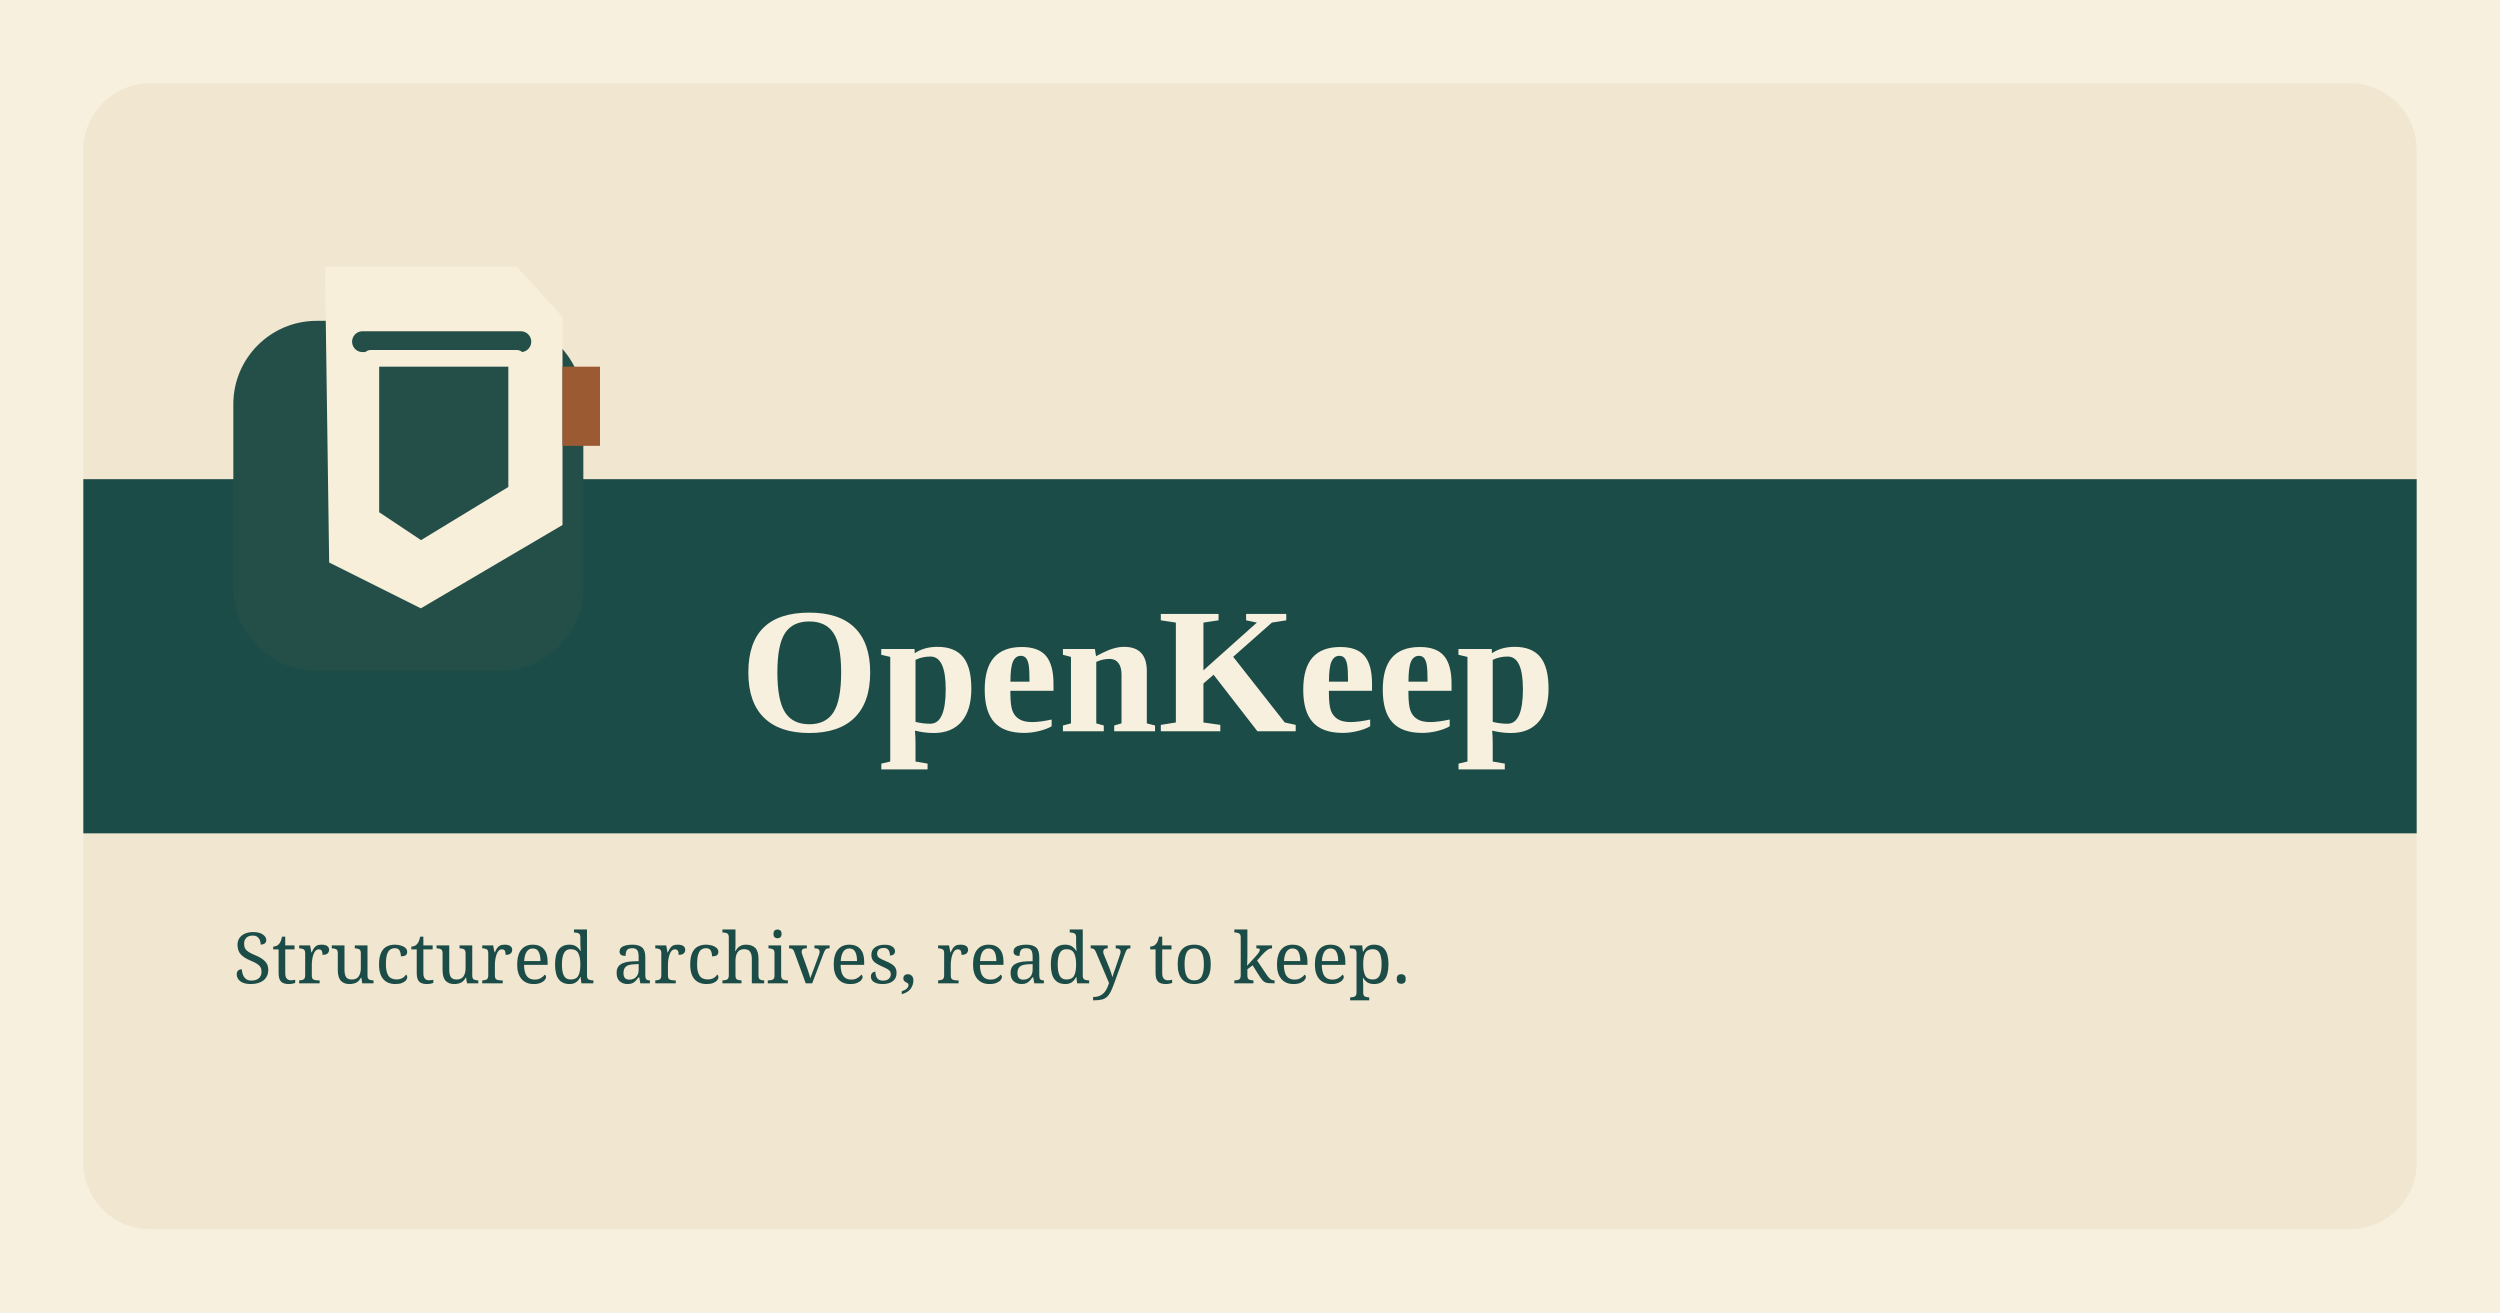
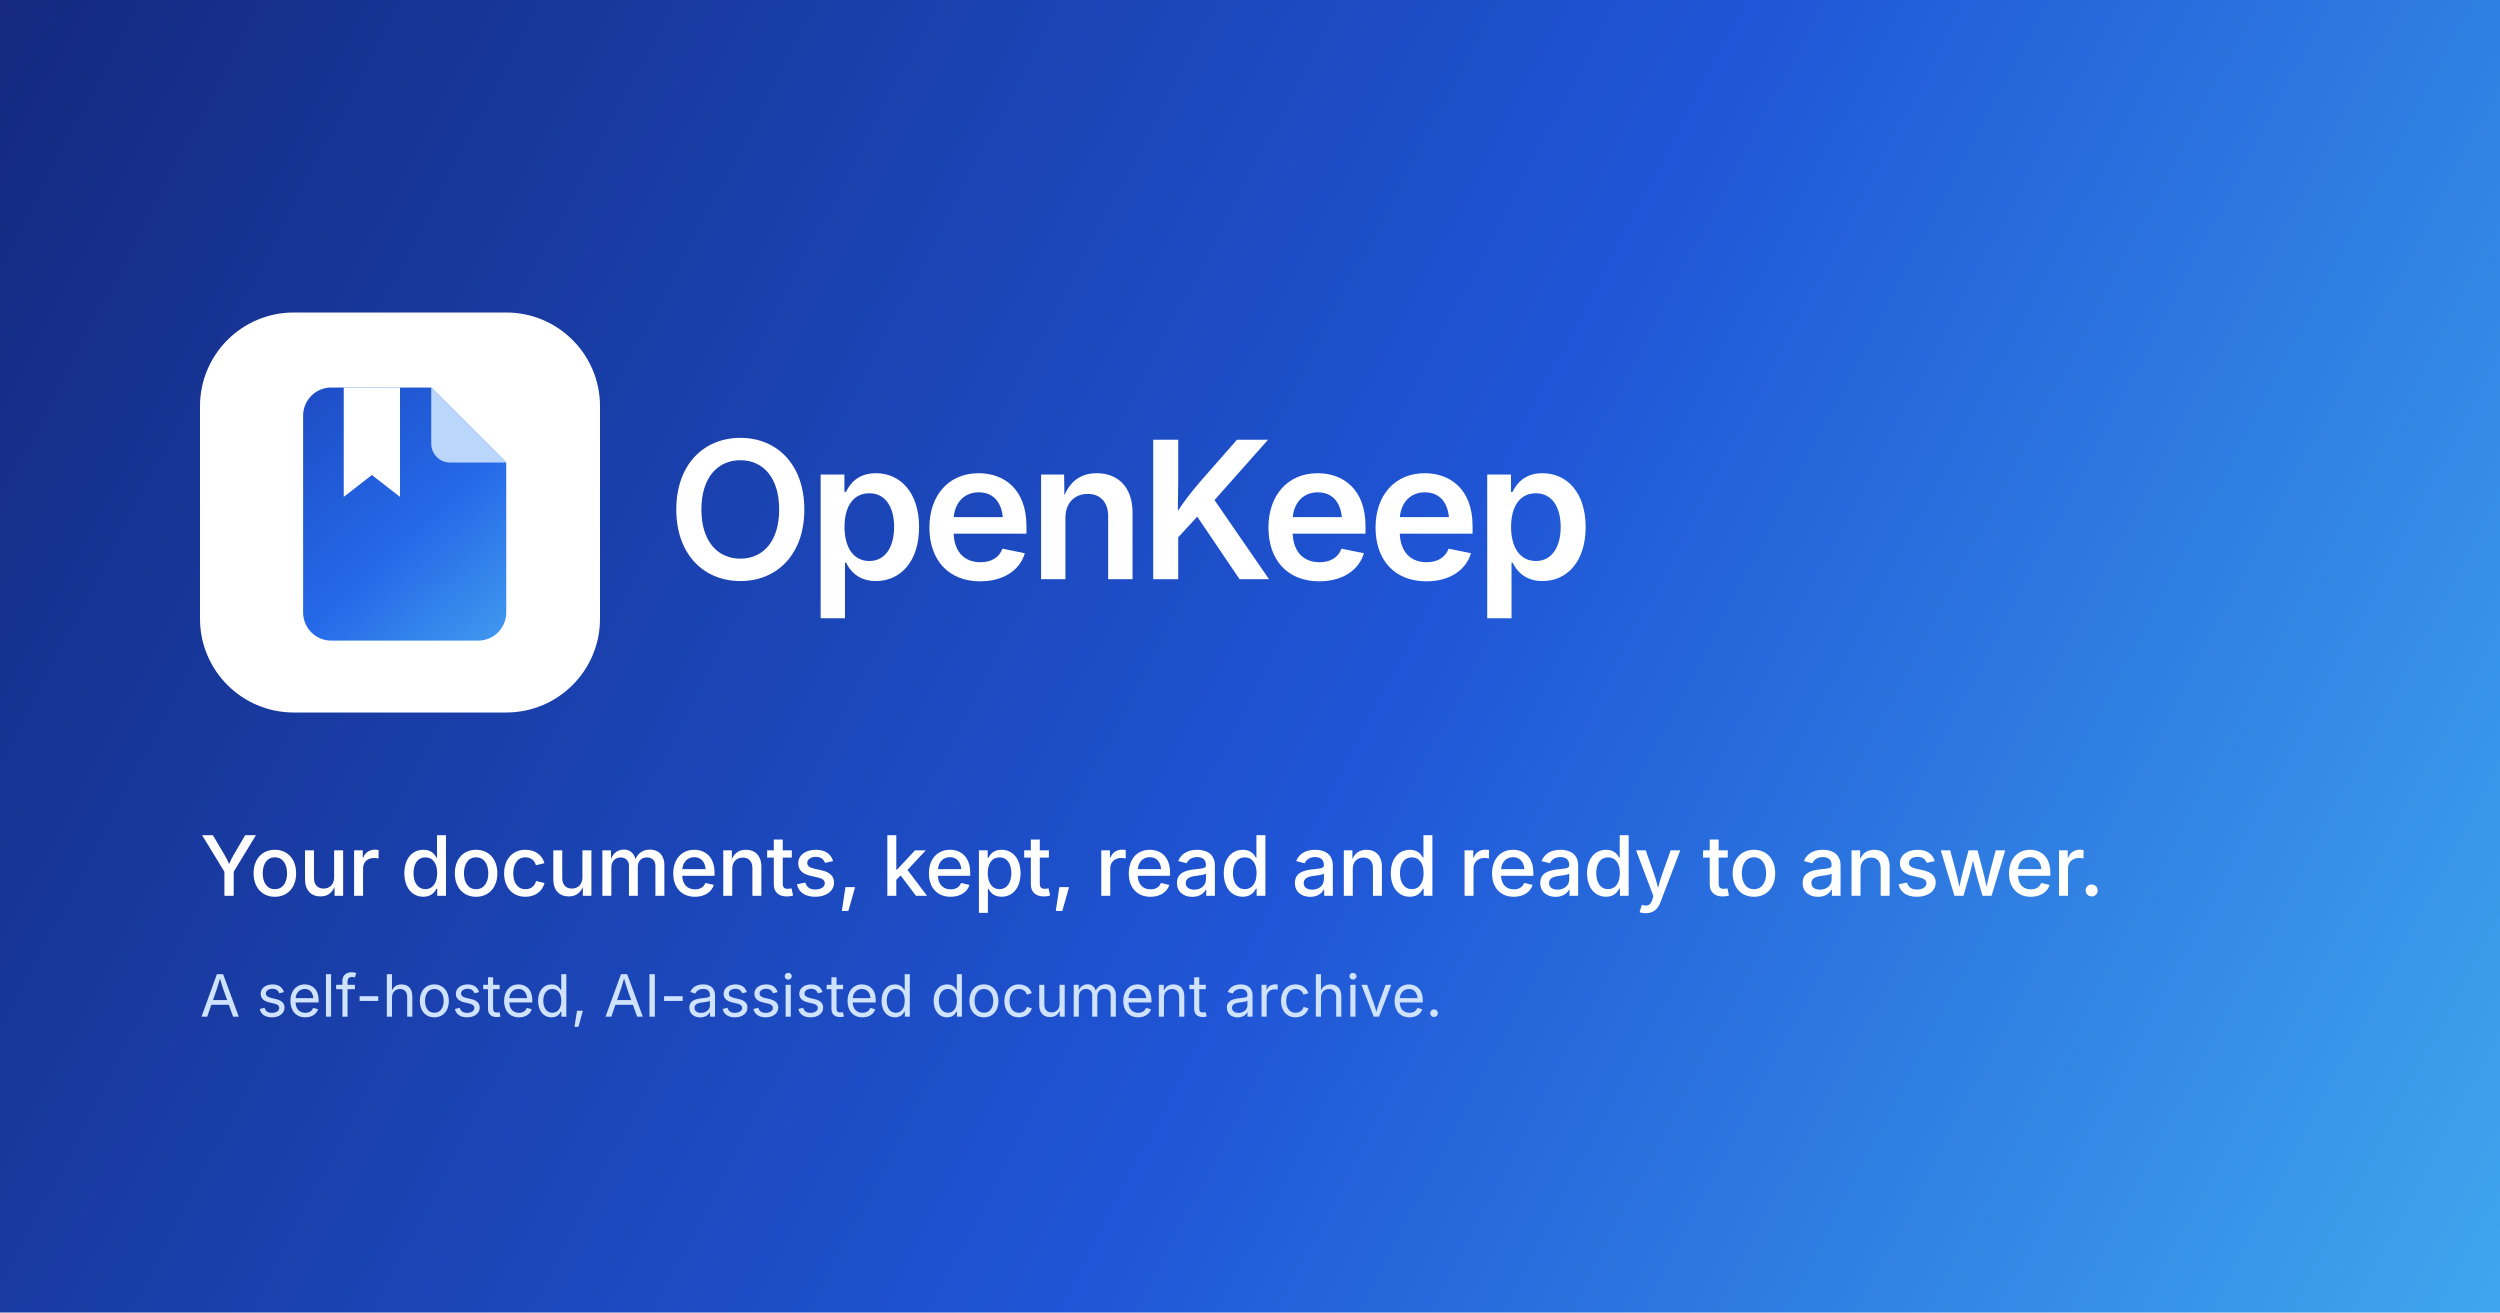
<svg xmlns="http://www.w3.org/2000/svg" width="1200" height="630" viewBox="0 0 1200 630" fill="none">
-   <rect width="1200" height="630" fill="#F7F0DE" />
-   <rect x="40" y="40" width="1120" height="550" rx="32" fill="#F1E6CF" />
-   <rect x="40" y="230" width="1120" height="170" fill="#1C4C47" />
-   <g>
-     <rect x="112" y="154" width="168" height="168" rx="40" fill="#244F49" />
-     <path d="M156 128H248L270 152V252L202 292L158 270L156 128Z" fill="#F7EFD9" />
-     <path d="M174 164H250" stroke="#244F49" stroke-width="10" stroke-linecap="round" />
-     <path d="M178 172H248V236L202 264L178 248V172Z" fill="#244F49" stroke="#F7EFD9" stroke-width="8" stroke-linejoin="round" />
-     <path d="M270 176H288V214H270" fill="#9C5A33" />
-     <path d="M226 128L248 152H232L214 128H226Z" fill="#F7EFD9" />
+   <defs>
+     <linearGradient id="ok-field" x1="0" y1="0" x2="1200" y2="630" gradientUnits="userSpaceOnUse">
+       <stop stop-color="#14297F" />
+       <stop offset="0.55" stop-color="#1F55D6" />
+       <stop offset="1" stop-color="#3FA6EE" />
+     </linearGradient>
+     <linearGradient id="ok-mark" x1="24" y1="16" x2="232" y2="240" gradientUnits="userSpaceOnUse">
+       <stop stop-color="#1B3FB5" />
+       <stop offset="0.55" stop-color="#2569E8" />
+       <stop offset="1" stop-color="#4FB2F3" />
+     </linearGradient>
+   </defs>
+   <rect width="1200" height="630" fill="url(#ok-field)" />
+   <g transform="translate(96 150) scale(0.75)">
+     <rect width="256" height="256" rx="60" fill="#FFFFFF" />
+     <path d="M84 48H148L196 96V192C196 201.941 187.941 210 178 210H84C74.059 210 66 201.941 66 192V66C66 56.059 74.059 48 84 48Z" fill="url(#ok-mark)" />
+     <path d="M148 48L196 96H160C153.373 96 148 90.627 148 84V48Z" fill="#BBD6FB" />
+     <path d="M92 48H128V118L110 104L92 118V48Z" fill="#FFFFFF" />
  </g>
-   <text x="355" y="351" fill="#F7F0DE" font-family="Georgia, 'Times New Roman', serif" font-size="86" font-weight="700">OpenKeep</text>
-   <text x="112" y="472" fill="#1C4C47" font-family="Georgia, serif" font-size="34">Structured archives, ready to keep.</text>
+   <text x="320" y="278" fill="#FFFFFF" font-family="Geist, Inter, -apple-system, 'Segoe UI', Helvetica, Arial, sans-serif" font-size="92" font-weight="600" letter-spacing="-3">OpenKeep</text>
+   <text x="96" y="430" fill="#FFFFFF" font-family="Geist, Inter, -apple-system, 'Segoe UI', Helvetica, Arial, sans-serif" font-size="40" font-weight="500" letter-spacing="-0.5">Your documents, kept, read and ready to answer.</text>
+   <text x="96" y="488" fill="#CFE2FF" font-family="Geist, Inter, -apple-system, 'Segoe UI', Helvetica, Arial, sans-serif" font-size="28">A self-hosted, AI-assisted document archive.</text>
</svg>
